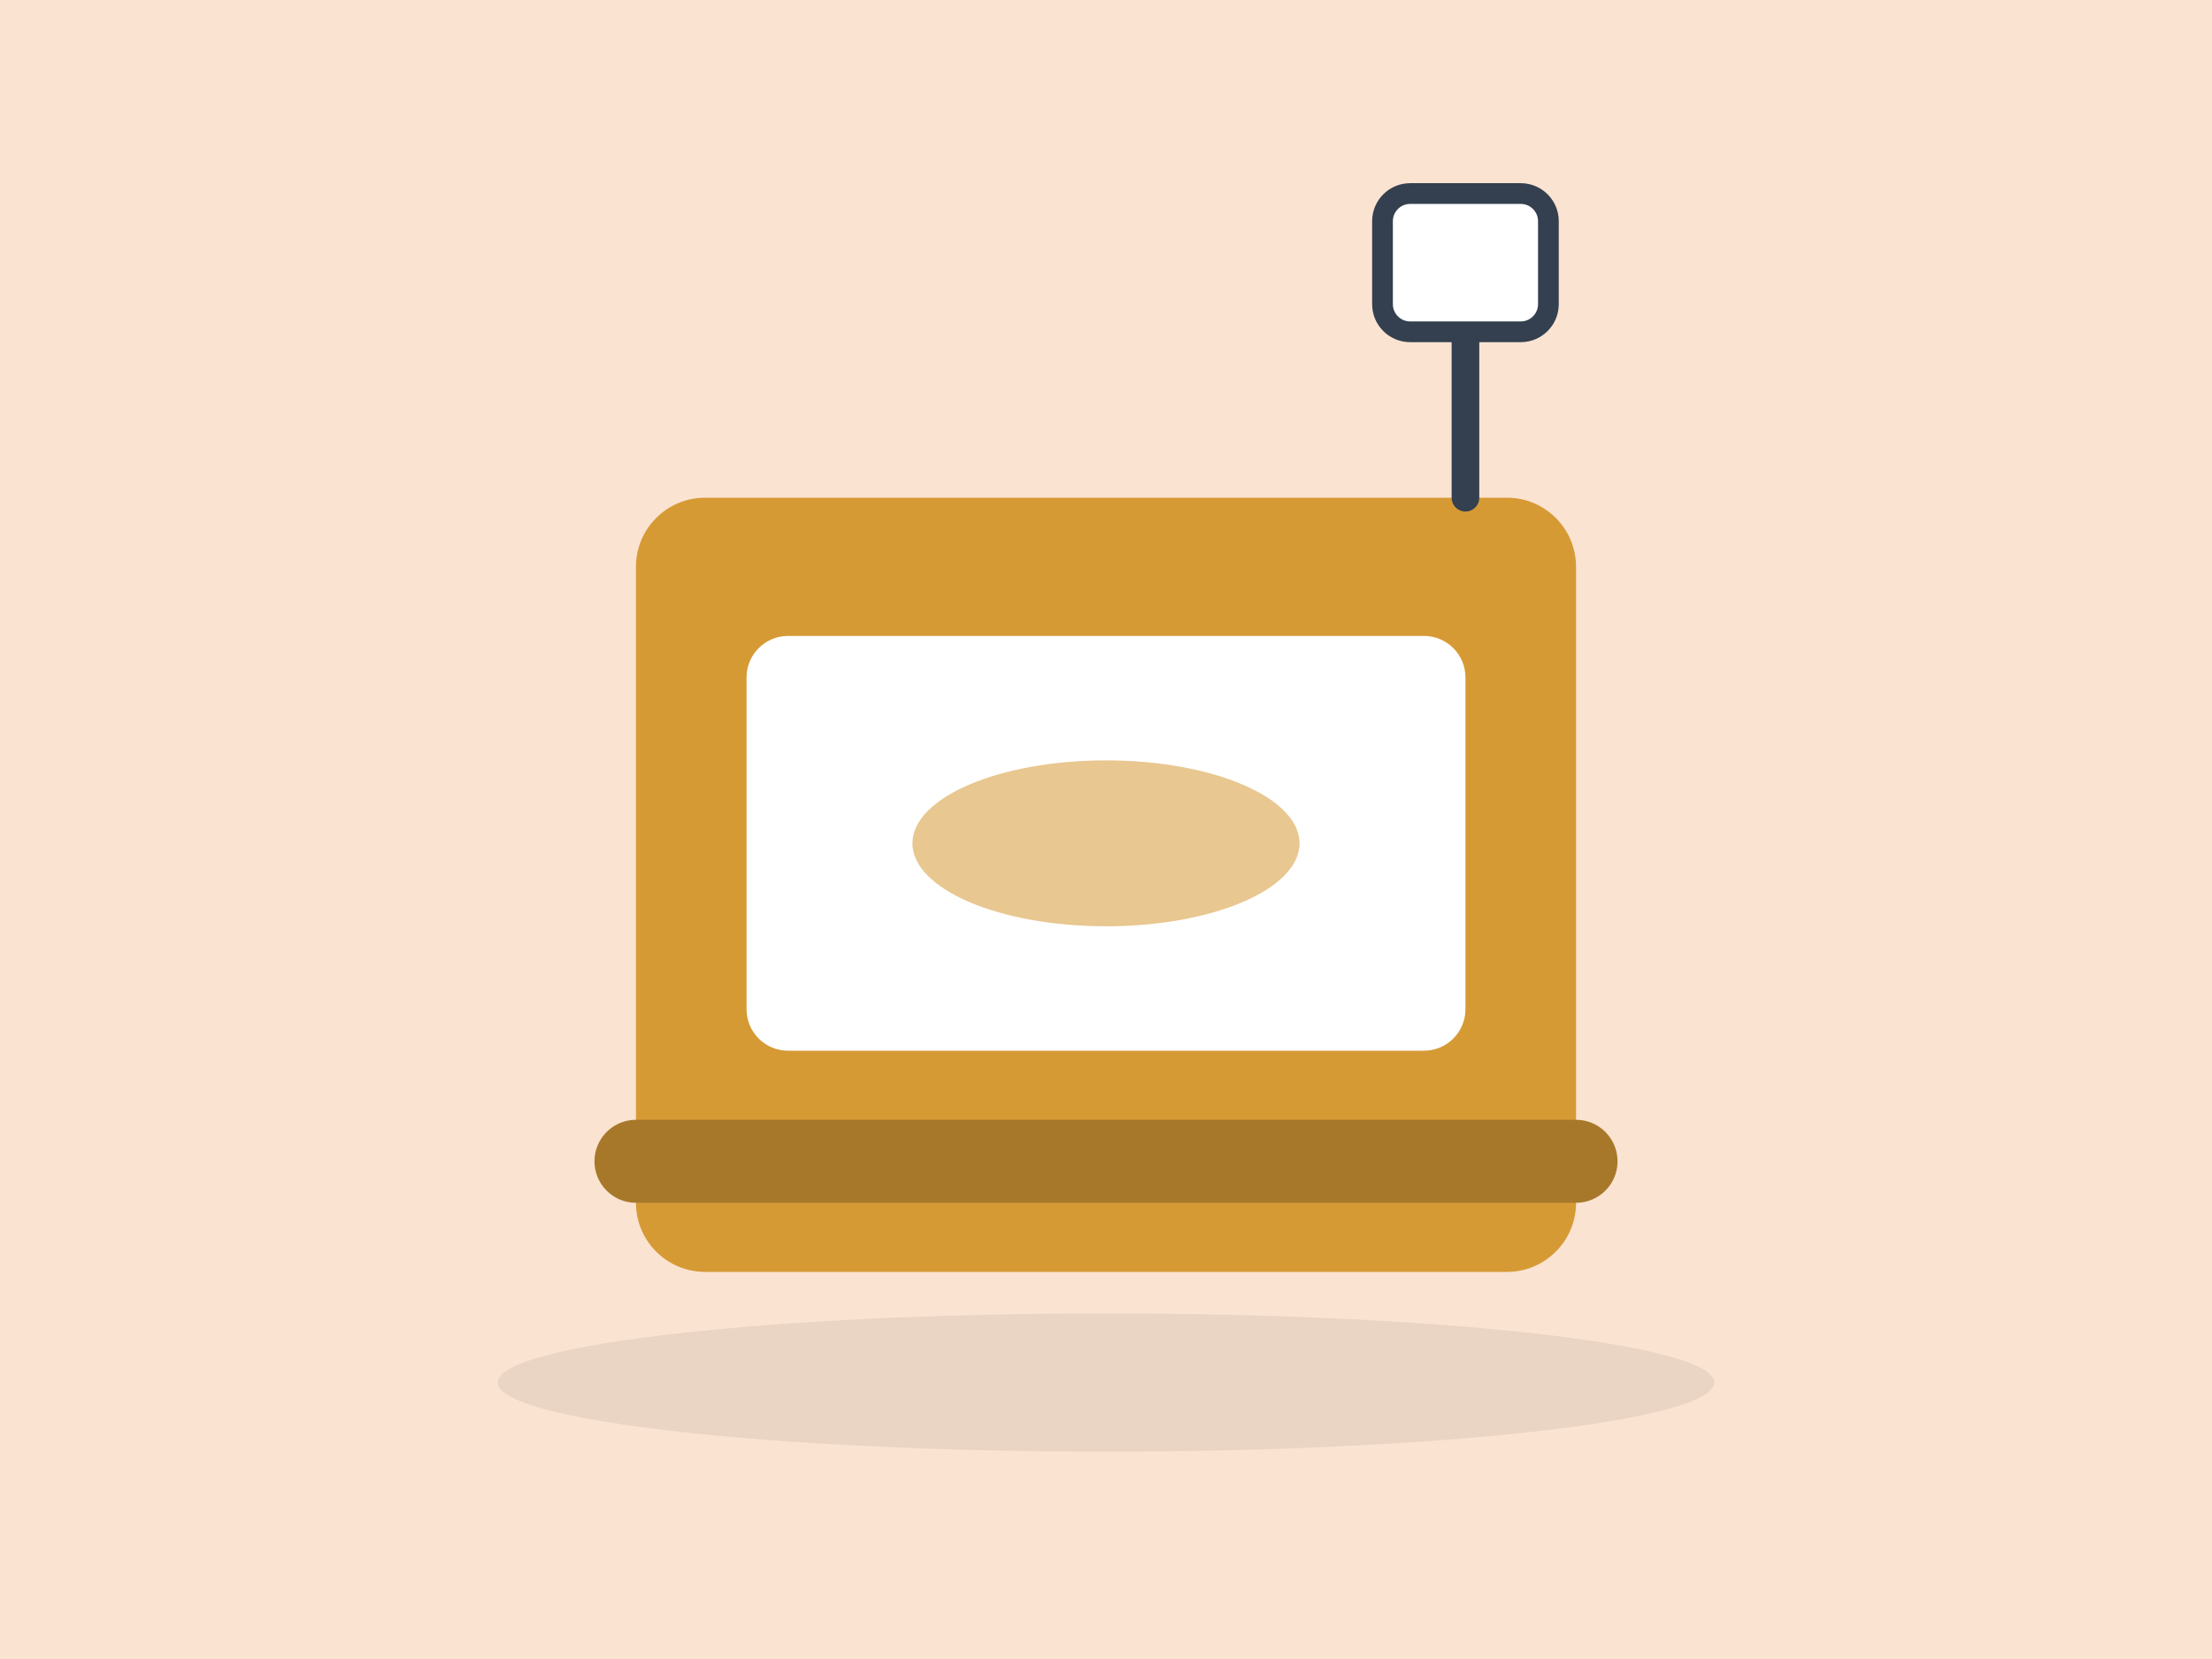
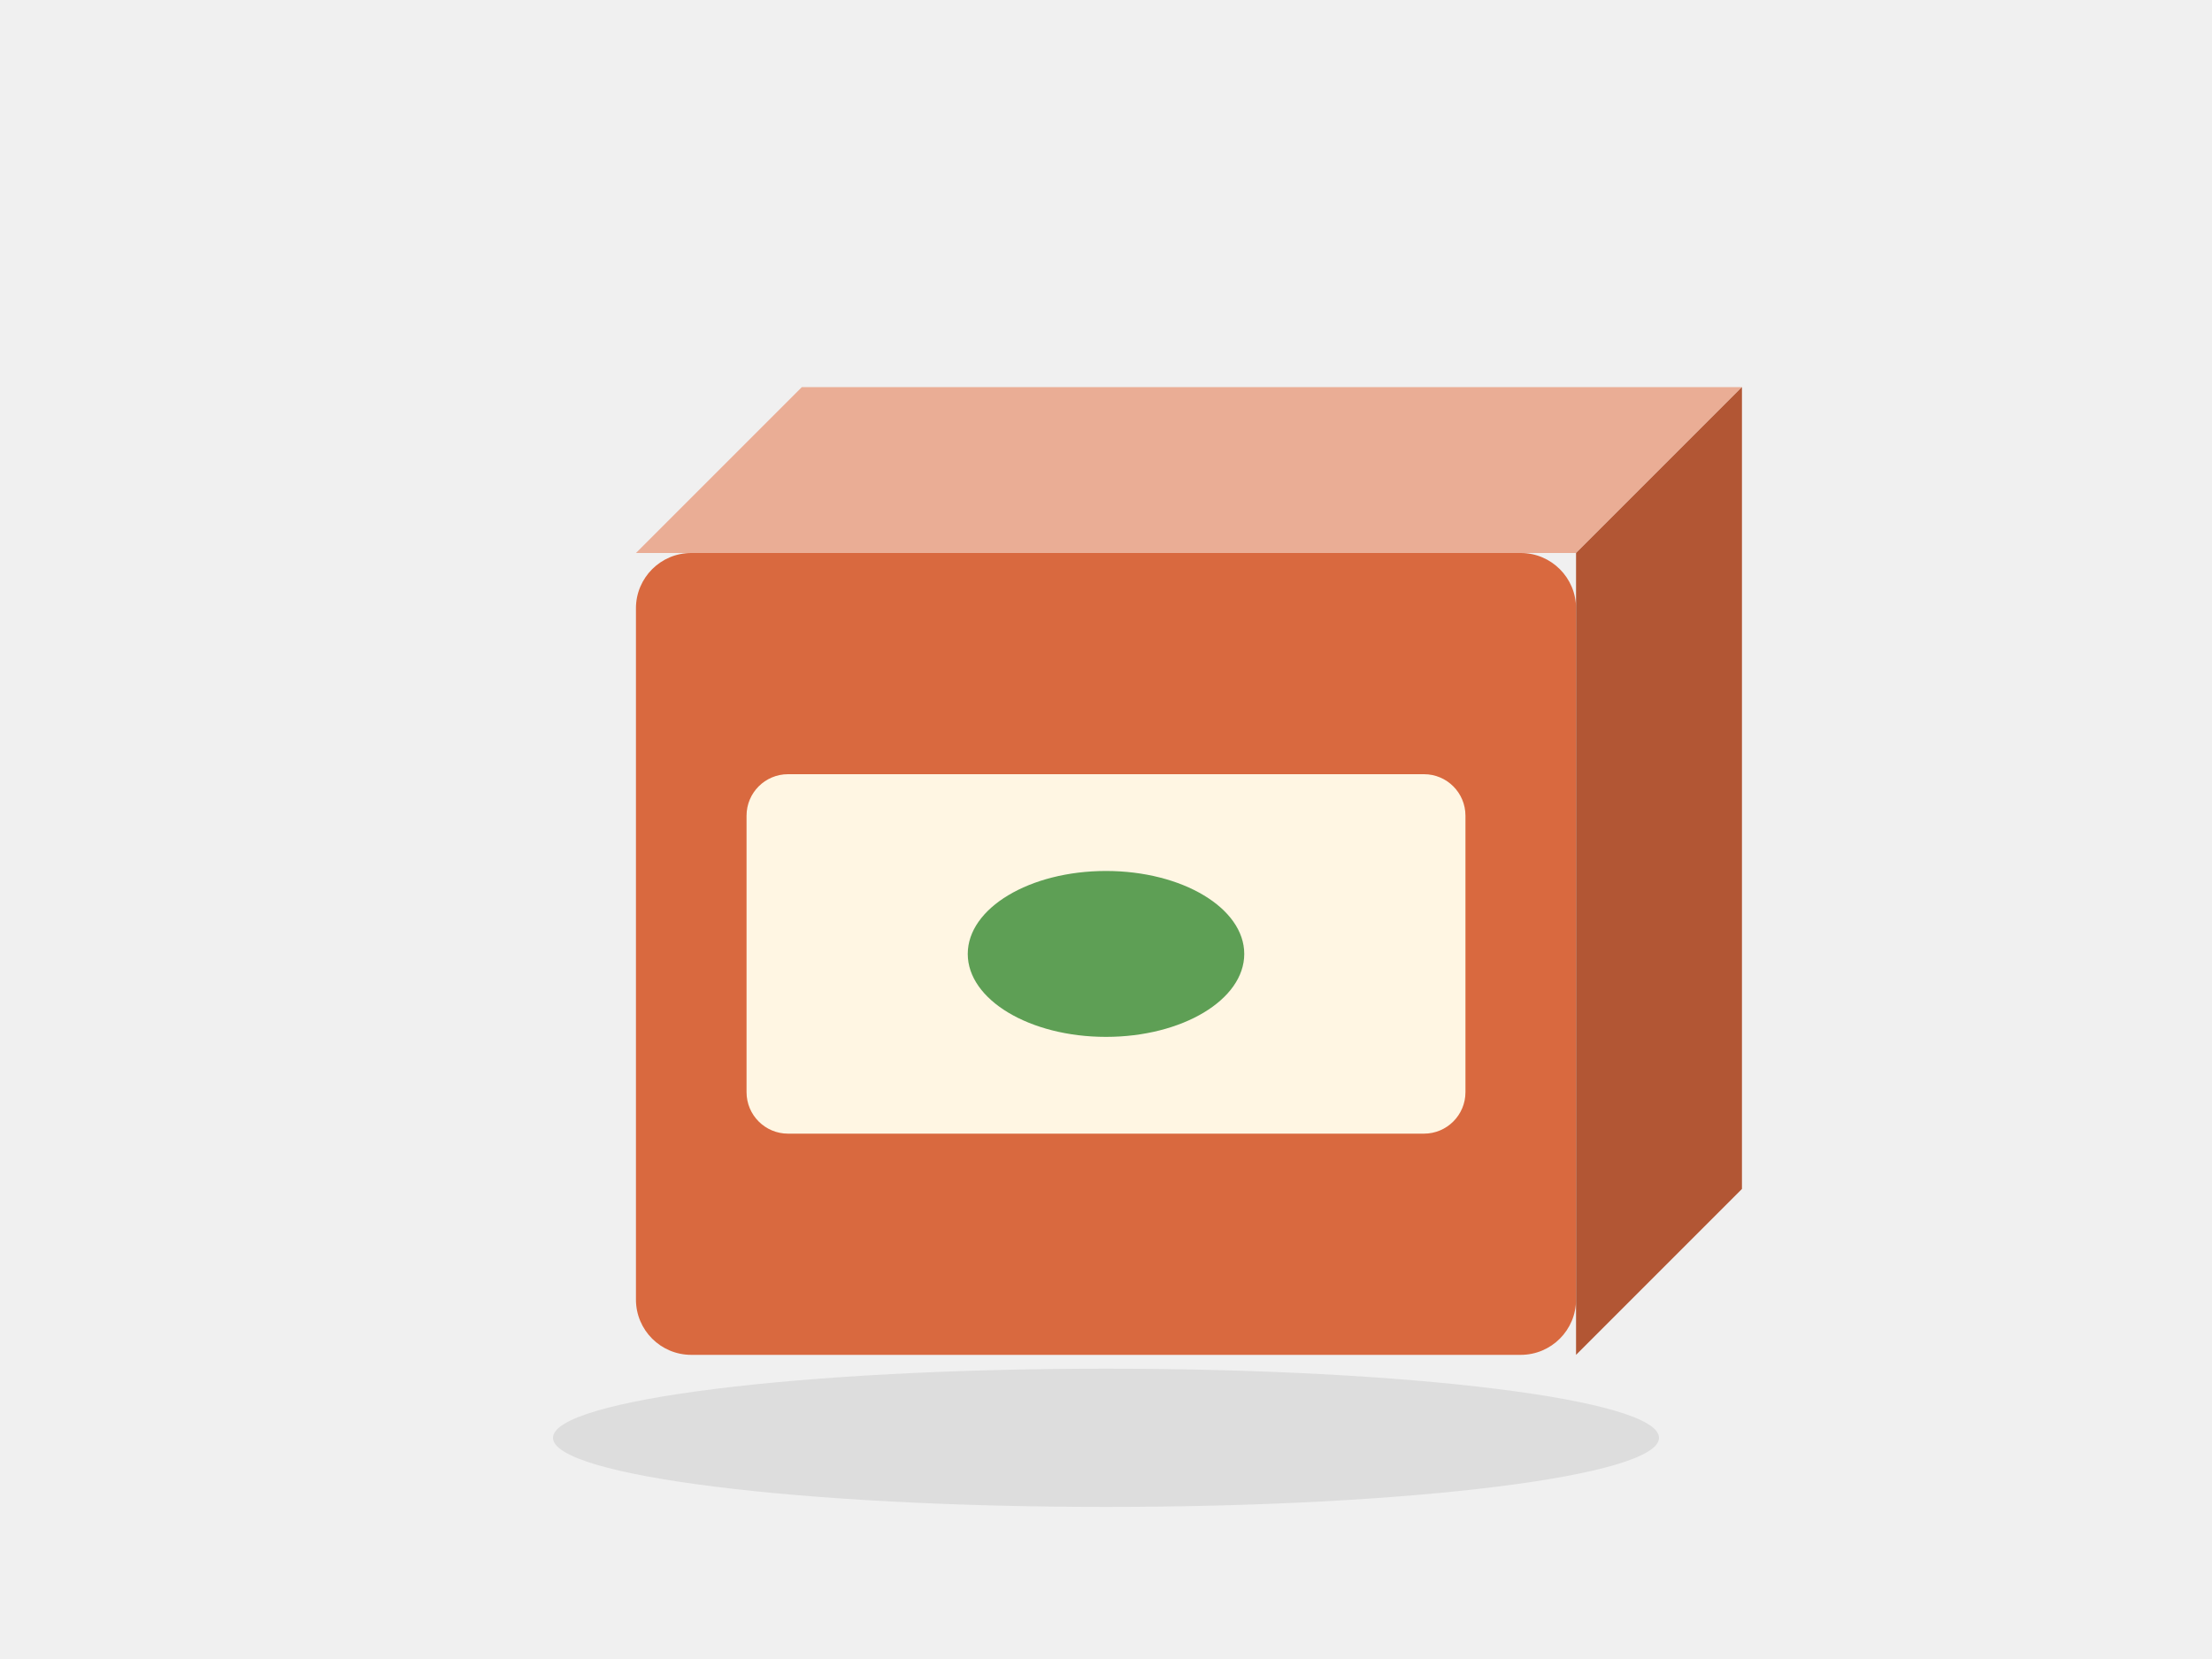
- <svg xmlns="http://www.w3.org/2000/svg" viewBox="0 0 160 120" width="160" height="120" role="img">
-   <rect x="0" y="0" width="160" height="120" rx="0" fill="#FBE3D2" />
-   <ellipse cx="80" cy="100" rx="44" ry="5" fill="#000000" opacity="0.07" />
-   <rect x="46" y="36" width="68" height="56" rx="5" fill="#D69A35" />
-   <rect x="54" y="46" width="52" height="30" rx="3" fill="#FFFFFF" />
-   <ellipse cx="80" cy="61" rx="14" ry="6" fill="#e8c790" />
-   <path d="M106 36 v-12" fill="none" stroke="#34404F" stroke-width="2" stroke-linecap="round" stroke-linejoin="round" />
-   <rect x="100" y="14" width="12" height="10" rx="2" fill="#FFFFFF" stroke="#34404F" stroke-width="1.5" />
-   <path d="M46 84 h68" fill="none" stroke="#a77829" stroke-width="6" stroke-linecap="round" stroke-linejoin="round" />
+ <svg xmlns="http://www.w3.org/2000/svg" viewBox="0 0 160 120" width="160" height="120">
+   <ellipse cx="80" cy="104" rx="40" ry="5" fill="#000" opacity="0.08" />
+   <rect x="46" y="40" width="68" height="58" rx="4" fill="#D9693F" />
+   <path d="M46 40l12-12h68l-12 12Z" fill="#eaad95" />
+   <path d="M114 40l12-12v58l-12 12Z" fill="#b25634" />
+   <rect x="54" y="56" width="52" height="26" rx="3" fill="#FFF6E3" />
+   <ellipse cx="80" cy="69" rx="10" ry="6" fill="#5E9F55" />
</svg>
